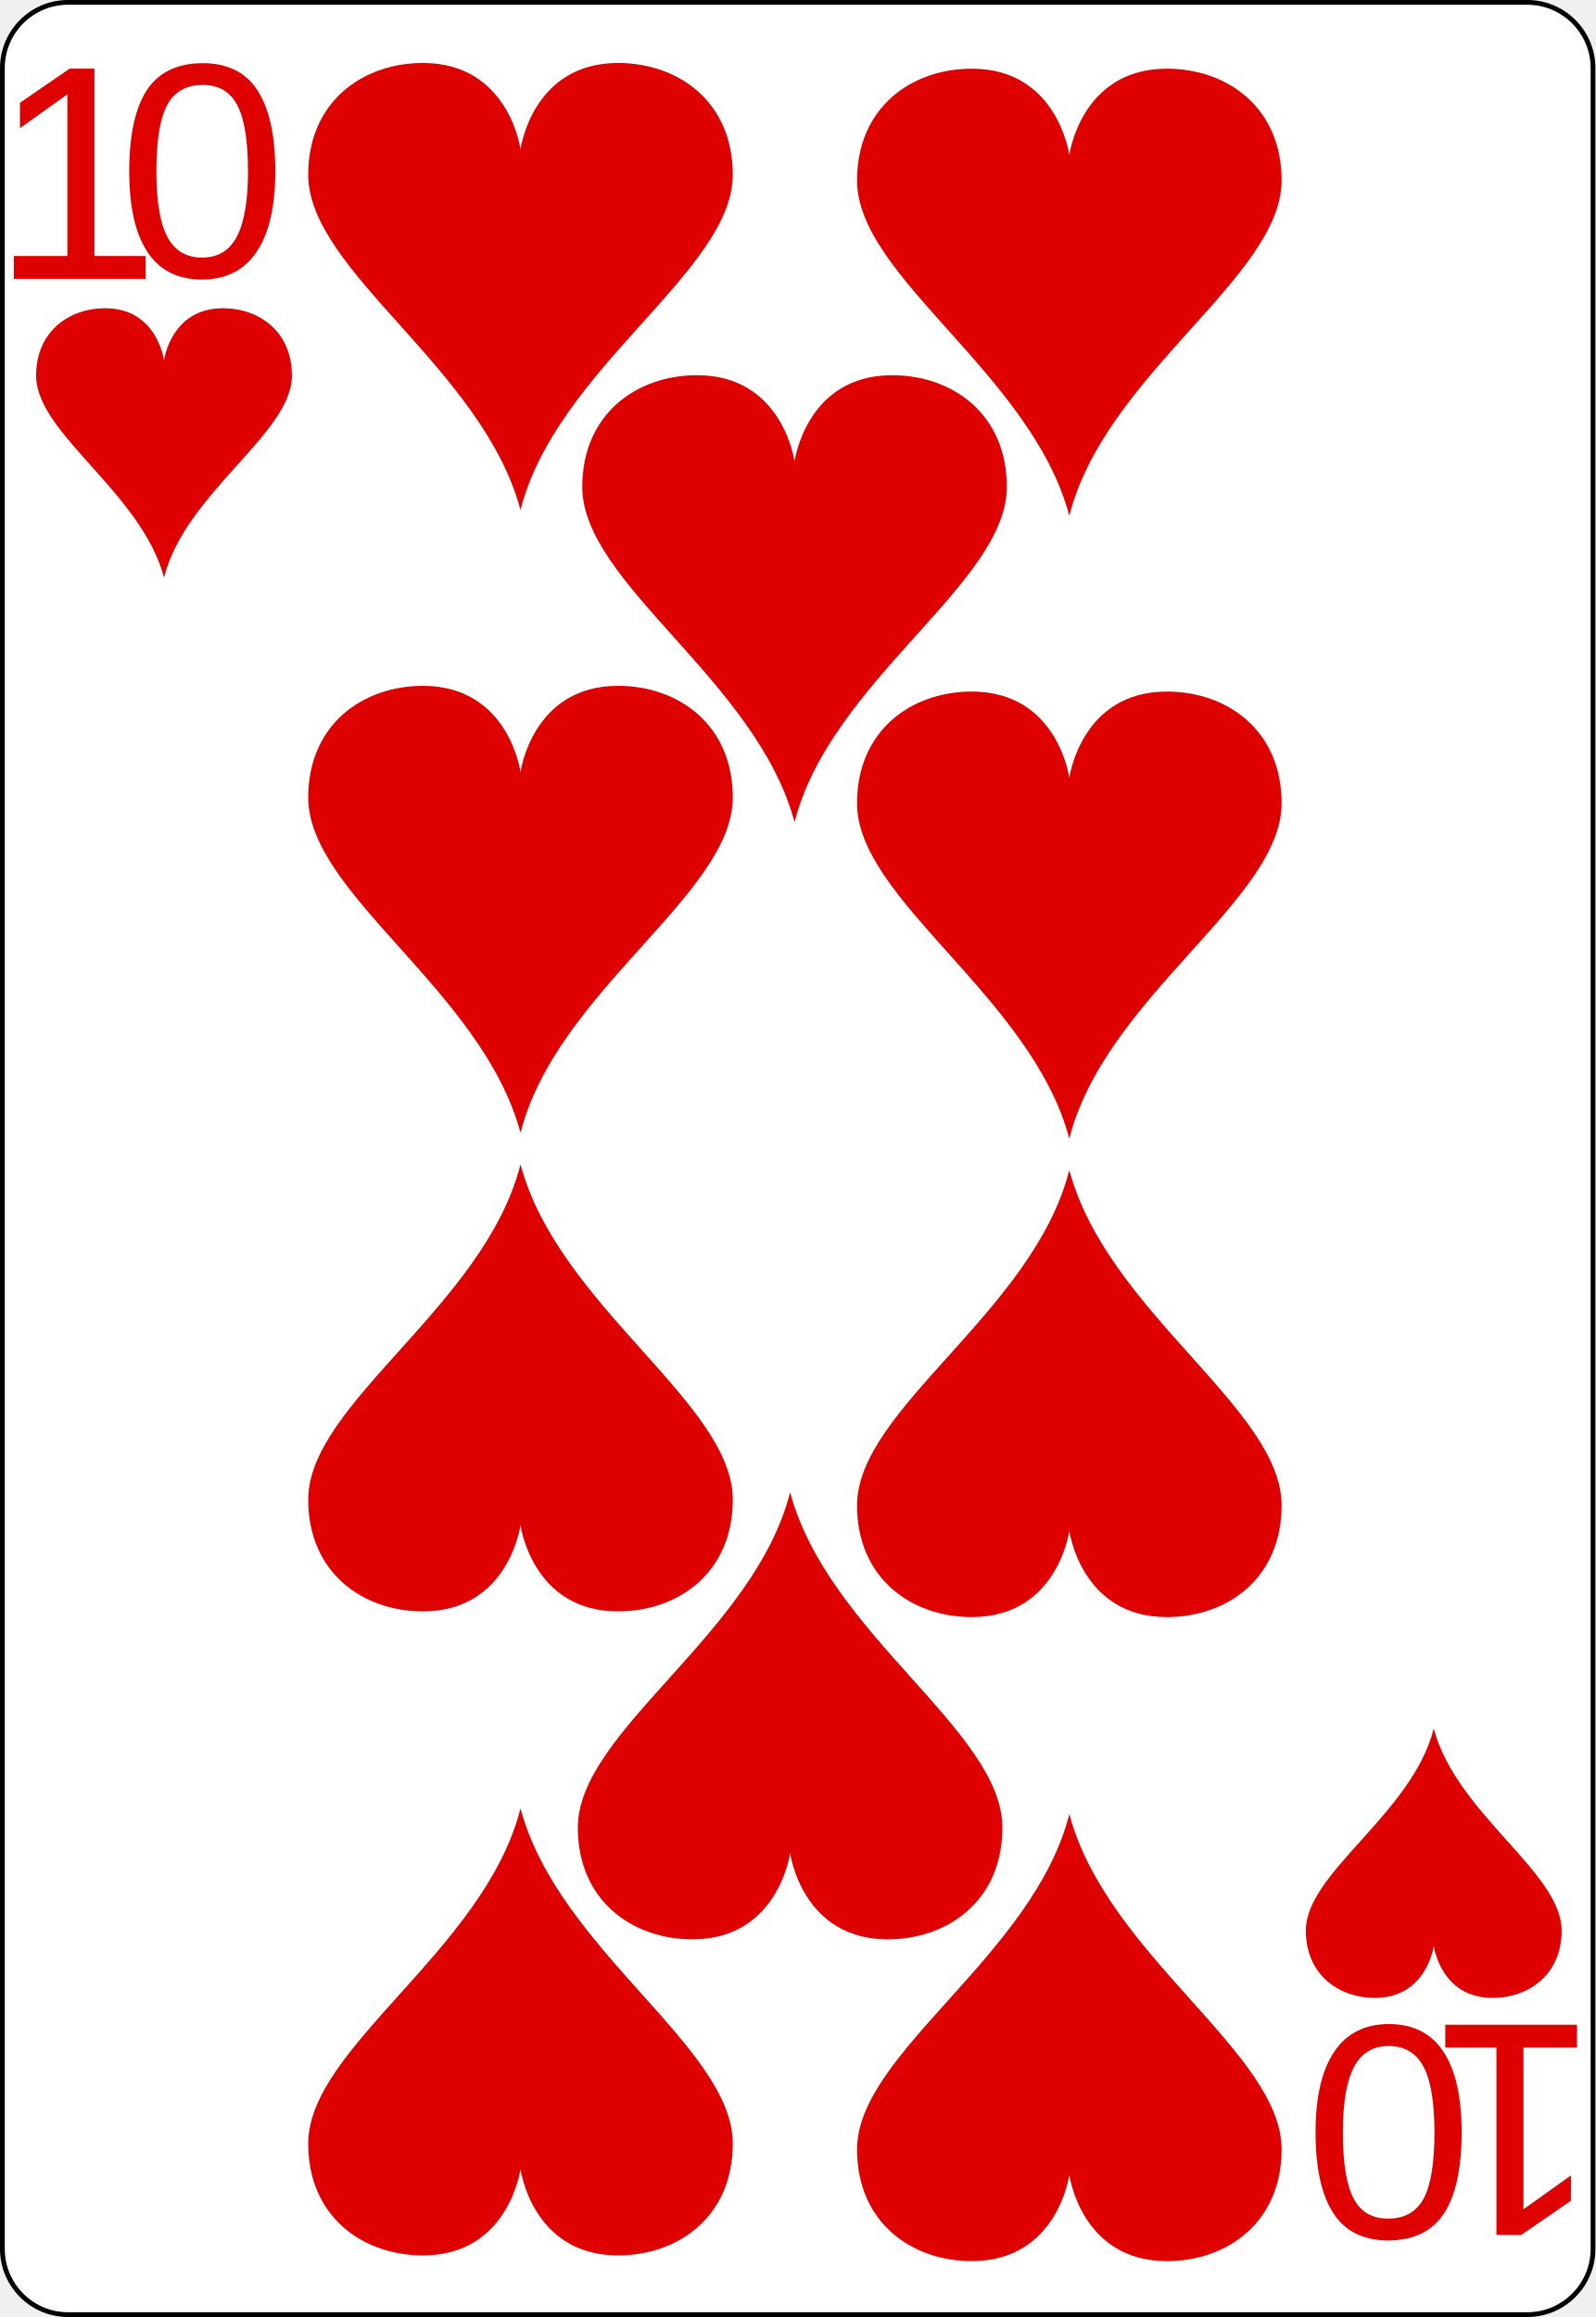
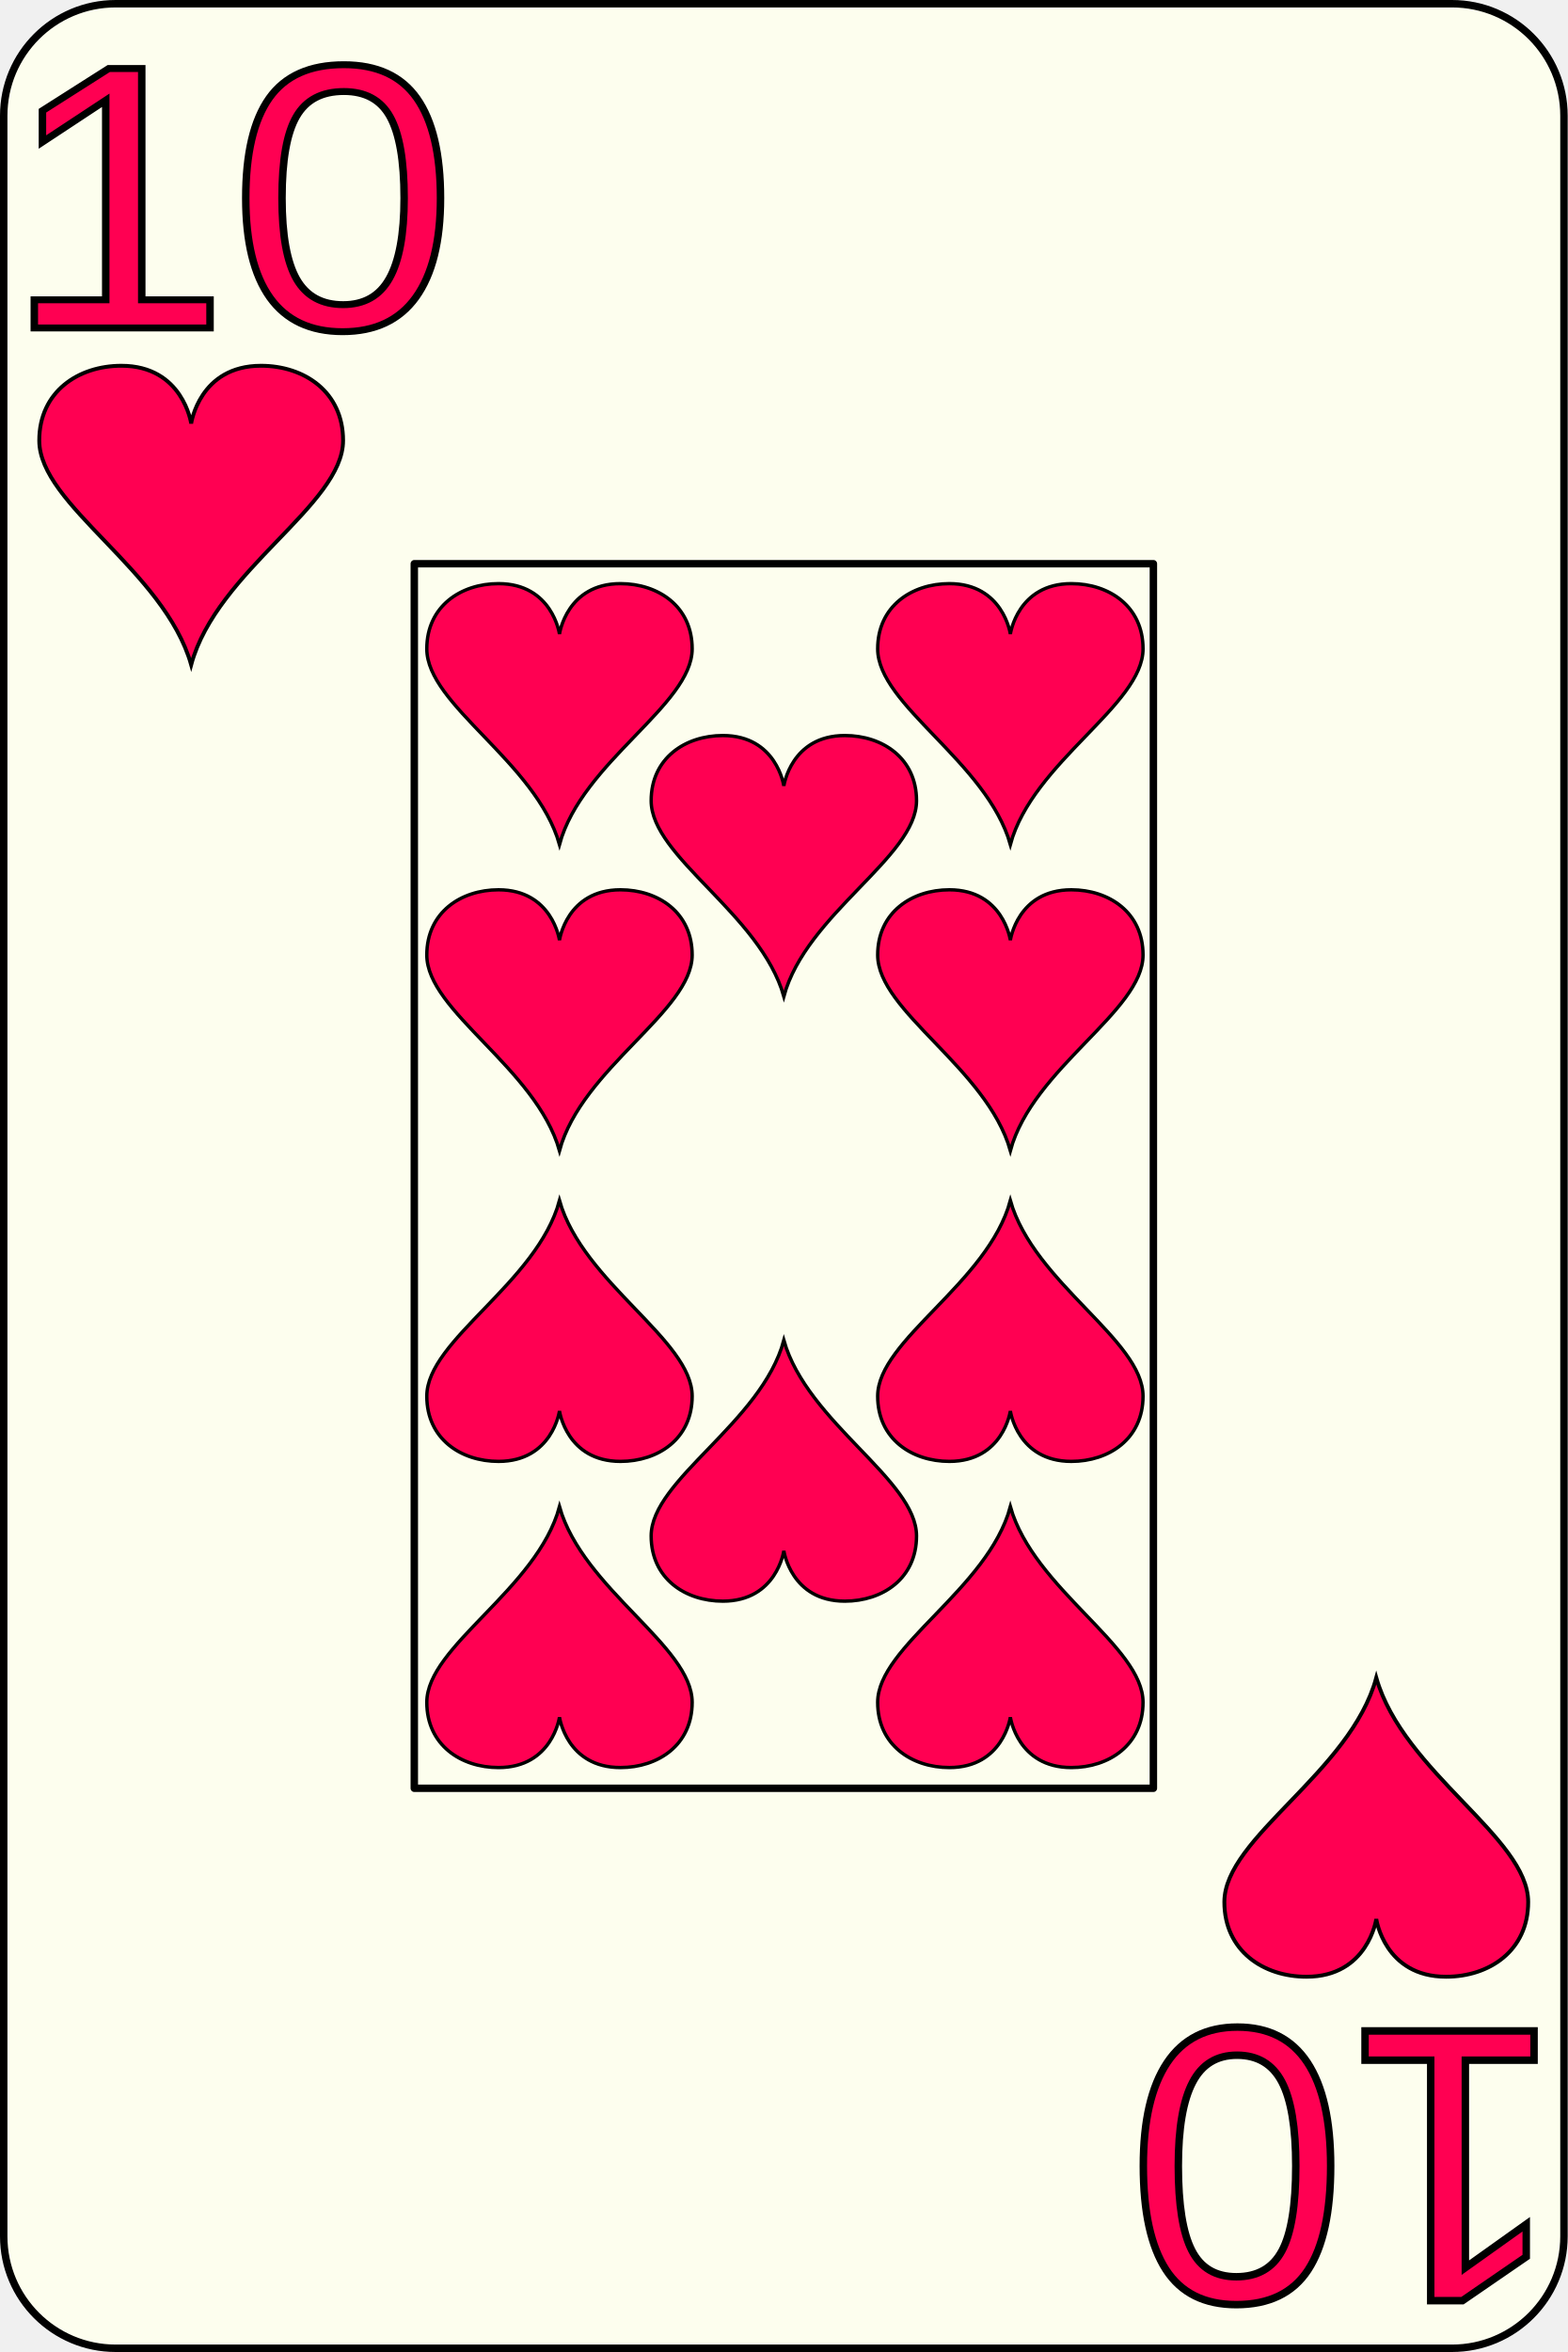
- <svg xmlns="http://www.w3.org/2000/svg" xmlns:xlink="http://www.w3.org/1999/xlink" width="167.087pt" height="242.667pt" viewBox="0 0 167.087 242.667" xml:space="preserve" id="svg2" version="1.1">
-   <defs id="defs41">
-     <radialGradient xlink:href="#linearGradient3773" id="radialGradient3781" cx="-0.158" cy="-8.835" fx="-0.158" fy="-8.835" r="8" gradientTransform="matrix(-1.584269,-0.02349808,0.03071979,-2.477574,-0.2485638,-26.71351)" gradientUnits="userSpaceOnUse" />
-     <linearGradient id="linearGradient3773">
-       <stop style="stop-color:#000000;stop-opacity:1;" offset="0" id="stop3775" />
-       <stop style="stop-color:#000000;stop-opacity:0.649;" offset="1" id="stop3777" />
-     </linearGradient>
-     <radialGradient xlink:href="#linearGradient3773" id="radialGradient3957" cx="-0.158" cy="-8.835" fx="-0.158" fy="-8.835" r="8" gradientTransform="matrix(-1.584269,-0.02349808,0.03071979,-2.477574,-0.2485638,-26.71351)" gradientUnits="userSpaceOnUse" />
-     <linearGradient id="linearGradient3959">
-       <stop style="stop-color:#000000;stop-opacity:1;" offset="0" id="stop3961" />
-       <stop style="stop-color:#000000;stop-opacity:0.649;" offset="1" id="stop3963" />
-     </linearGradient>
-     <radialGradient r="81.903" fy="509.476" fx="168.025" cy="509.476" cx="168.025" gradientTransform="matrix(1.25656,-0.7774064,0.3366382,0.5361257,-221.2021,359.2426)" gradientUnits="userSpaceOnUse" id="radialGradient3975" xlink:href="#linearGradient3784-4" />
-     <linearGradient id="linearGradient3784-4">
-       <stop style="stop-color:#ffffff;stop-opacity:0.435;" offset="0" id="stop3786-8" />
-       <stop style="stop-color:#000000;stop-opacity:0;" offset="1" id="stop3788-6" />
-     </linearGradient>
-     <radialGradient xlink:href="#linearGradient3784-4-5" id="radialGradient3929" gradientUnits="userSpaceOnUse" gradientTransform="matrix(1.25656,-0.7774064,0.3366382,0.5361257,-221.2021,359.2426)" cx="168.025" cy="509.476" fx="168.025" fy="509.476" r="81.903" />
-     <linearGradient id="linearGradient3784-4-5">
-       <stop style="stop-color:#ffffff;stop-opacity:0.489;" offset="0" id="stop3786-8-0" />
-       <stop style="stop-color:#000000;stop-opacity:0;" offset="1" id="stop3788-6-3" />
-     </linearGradient>
-     <radialGradient xlink:href="#linearGradient3784-4-1" id="radialGradient3927" gradientUnits="userSpaceOnUse" gradientTransform="matrix(1.25656,-0.7774064,0.3366382,0.5361257,-221.2021,359.2426)" cx="168.025" cy="509.476" fx="168.025" fy="509.476" r="81.903" />
-     <linearGradient id="linearGradient3784-4-1">
-       <stop style="stop-color:#ffffff;stop-opacity:0.237;" offset="0" id="stop3786-8-03" />
-       <stop style="stop-color:#000000;stop-opacity:0;" offset="1" id="stop3788-6-6" />
-     </linearGradient>
-     <radialGradient xlink:href="#linearGradient3768" id="radialGradient3776" cx="-0.206" cy="-4.579" fx="-0.206" fy="-4.579" r="8" gradientTransform="matrix(-1,0,0,-1.720176,-0.4120407,-13.02719)" gradientUnits="userSpaceOnUse" />
-     <linearGradient id="linearGradient3768">
-       <stop style="stop-color:#df0000;stop-opacity:1;" offset="0" id="stop3770" />
-       <stop style="stop-color:#df0000;stop-opacity:0.672;" offset="1" id="stop3772" />
-     </linearGradient>
-     <radialGradient r="81.903" fy="511.223" fx="171.487" cy="511.223" cx="171.487" gradientTransform="matrix(1.152989,-0.6739155,0.3948202,0.6754904,-233.6326,270.4008)" gradientUnits="userSpaceOnUse" id="radialGradient4013" xlink:href="#linearGradient3784-4-6" />
-     <linearGradient id="linearGradient3784-4-6">
-       <stop style="stop-color:#ffffff;stop-opacity:0.313;" offset="0" id="stop3786-8-8" />
-       <stop style="stop-color:#000000;stop-opacity:0;" offset="1" id="stop3788-6-8" />
-     </linearGradient>
-     <radialGradient r="81.903" fy="492.632" fx="159.354" cy="492.632" cx="159.354" gradientTransform="matrix(1.089478,-0.715138,0.4464527,0.6562658,-244.9333,290.9185)" gradientUnits="userSpaceOnUse" id="radialGradient4013-8" xlink:href="#linearGradient3784-4-2" />
-     <linearGradient id="linearGradient3784-4-2">
-       <stop style="stop-color:#ffffff;stop-opacity:0.29;" offset="0" id="stop3786-8-1" />
-       <stop style="stop-color:#000000;stop-opacity:0;" offset="1" id="stop3788-6-5" />
-     </linearGradient>
-     <radialGradient r="81.903" fy="492.632" fx="159.354" cy="492.632" cx="159.354" gradientTransform="matrix(1.089478,-0.715138,0.4464527,0.6562658,-244.9333,290.9185)" gradientUnits="userSpaceOnUse" id="radialGradient3073" xlink:href="#linearGradient3784-4-2" />
-   </defs>
-   <g id="Layer_x0020_1" style="fill-rule:nonzero;clip-rule:nonzero;stroke:#000000;stroke-miterlimit:4;">
-     <path style="fill:#FFFFFF;stroke-width:0.5;" d="M166.837,235.548c0,3.777-3.087,6.869-6.871,6.869H7.111c-3.775,0-6.861-3.092-6.861-6.869V7.12C0.25,3.343,3.336,0.25,7.111,0.25h152.855    c3.784,0,6.871,3.093,6.871,6.87v228.428z" id="path5" />
-     <g style="stroke:none;" id="g7">
-       <g id="g9">
- 				
- 			</g>
-     </g>
-     <g id="g15">
- 			
- 		</g>
-     <g id="g19">
- 			
- 		</g>
-     <g style="stroke:none;" id="g23">
-       <g id="g25">
- 				
- 			</g>
-     </g>
-     <g style="stroke:none;" id="g31">
-       <g id="g33">
- 				
- 			</g>
+ <svg xmlns="http://www.w3.org/2000/svg" width="210" height="315" viewBox="0 0 210 315" id="svg8691" version="1.1">
+   <defs id="defs8693" />
+   <g id="layer1" transform="translate(-1890.001,324.891)">
+     <g id="heart10" transform="translate(0,1.6606121e-4)">
+       <rect style="opacity:1;fill:#fdfeee;fill-opacity:1;stroke:#000000;stroke-width:0.996;stroke-linecap:butt;stroke-linejoin:round;stroke-miterlimit:4;stroke-dasharray:none;stroke-opacity:1" id="rect11099" width="209.004" height="314.004" x="1890.499" y="-324.393" ry="15" rx="15" />
+       <rect style="opacity:1;fill:none;fill-opacity:1;stroke:#000000;stroke-width:0.995;stroke-linecap:butt;stroke-linejoin:round;stroke-miterlimit:4;stroke-dasharray:none;stroke-opacity:1" id="rect11101" width="99.005" height="164.005" x="1945.499" y="-249.394" />
+       <path d="m 1924.961,-275.905 c -8.249,0 -9.351,7.736 -9.351,7.736 0,0 -1.101,-7.736 -9.351,-7.736 -5.774,0 -10.999,3.469 -10.999,10.012 0,8.646 16.736,17.34 20.35,30.036 3.439,-12.685 20.35,-21.39 20.35,-30.036 0,-6.543 -5.225,-10.012 -10.999,-10.012 z" id="use17028" style="fill:#ff0052;fill-opacity:1;stroke:#000000;stroke-width:0.518;stroke-miterlimit:4;stroke-dasharray:none;stroke-opacity:1" />
+       <path d="m 2065.009,-60.15 c 8.249,0 9.351,-7.736 9.351,-7.736 0,0 1.101,7.736 9.351,7.736 5.774,0 10.999,-3.469 10.999,-10.012 0,-8.646 -16.736,-17.34 -20.35,-30.036 -3.439,12.685 -20.35,21.39 -20.35,30.036 0,6.543 5.225,10.012 10.999,10.012 z" id="use17030" style="fill:#ff0052;fill-opacity:1;stroke:#000000;stroke-width:0.518;stroke-miterlimit:4;stroke-dasharray:none;stroke-opacity:1" />
+       <path d="m 1973.114,-246.725 c -7.205,0 -8.167,6.747 -8.167,6.747 0,0 -0.962,-6.747 -8.167,-6.747 -5.043,0 -9.607,3.025 -9.607,8.733 0,7.541 14.617,15.125 17.774,26.198 3.004,-11.064 17.774,-18.657 17.774,-26.198 0,-5.707 -4.564,-8.733 -9.607,-8.733 z" id="use21689" style="fill:#ff0052;fill-opacity:1;stroke:#000000;stroke-width:0.452;stroke-miterlimit:4;stroke-dasharray:none;stroke-opacity:1" />
+       <path d="m 2017.176,-88.165 c 7.205,0 8.167,-6.747 8.167,-6.747 0,0 0.962,6.747 8.167,6.747 5.043,0 9.607,-3.025 9.607,-8.733 0,-7.541 -14.617,-15.125 -17.774,-26.198 -3.004,11.064 -17.774,18.657 -17.774,26.198 0,5.707 4.564,8.733 9.607,8.733 z" id="use21691" style="fill:#ff0052;fill-opacity:1;stroke:#000000;stroke-width:0.452;stroke-miterlimit:4;stroke-dasharray:none;stroke-opacity:1" />
+       <path d="m 1956.78,-88.165 c 7.205,0 8.167,-6.747 8.167,-6.747 0,0 0.962,6.747 8.167,6.747 5.043,0 9.607,-3.025 9.607,-8.733 0,-7.541 -14.617,-15.125 -17.774,-26.198 -3.004,11.064 -17.774,18.657 -17.774,26.198 0,5.707 4.564,8.733 9.607,8.733 z" id="use21703" style="fill:#ff0052;fill-opacity:1;stroke:#000000;stroke-width:0.452;stroke-miterlimit:4;stroke-dasharray:none;stroke-opacity:1" />
+       <path d="m 1973.114,-205.721 c -7.205,0 -8.167,6.747 -8.167,6.747 0,0 -0.962,-6.747 -8.167,-6.747 -5.043,0 -9.607,3.025 -9.607,8.733 0,7.541 14.617,15.125 17.774,26.198 3.004,-11.064 17.774,-18.657 17.774,-26.198 0,-5.707 -4.564,-8.733 -9.607,-8.733 z" id="use21709" style="fill:#ff0052;fill-opacity:1;stroke:#000000;stroke-width:0.452;stroke-miterlimit:4;stroke-dasharray:none;stroke-opacity:1" />
+       <path d="m 1956.78,-129.169 c 7.205,0 8.167,-6.747 8.167,-6.747 0,0 0.962,6.747 8.167,6.747 5.043,0 9.607,-3.025 9.607,-8.733 0,-7.541 -14.617,-15.125 -17.774,-26.198 -3.004,11.064 -17.774,18.657 -17.774,26.198 0,5.707 4.564,8.733 9.607,8.733 z" id="use21711" style="fill:#ff0052;fill-opacity:1;stroke:#000000;stroke-width:0.452;stroke-miterlimit:4;stroke-dasharray:none;stroke-opacity:1" />
+       <path d="m 2033.511,-246.725 c -7.205,0 -8.167,6.747 -8.167,6.747 0,0 -0.962,-6.747 -8.167,-6.747 -5.043,0 -9.607,3.025 -9.607,8.733 0,7.541 14.617,15.125 17.774,26.198 3.004,-11.064 17.774,-18.657 17.774,-26.198 0,-5.707 -4.564,-8.733 -9.607,-8.733 z" id="use21725" style="fill:#ff0052;fill-opacity:1;stroke:#000000;stroke-width:0.452;stroke-miterlimit:4;stroke-dasharray:none;stroke-opacity:1" />
+       <path d="m 2033.511,-205.721 c -7.205,0 -8.167,6.747 -8.167,6.747 0,0 -0.962,-6.747 -8.167,-6.747 -5.043,0 -9.607,3.025 -9.607,8.733 0,7.541 14.617,15.125 17.774,26.198 3.004,-11.064 17.774,-18.657 17.774,-26.198 0,-5.707 -4.564,-8.733 -9.607,-8.733 z" id="use21727" style="fill:#ff0052;fill-opacity:1;stroke:#000000;stroke-width:0.452;stroke-miterlimit:4;stroke-dasharray:none;stroke-opacity:1" />
+       <path d="m 2017.176,-129.169 c 7.205,0 8.167,-6.747 8.167,-6.747 0,0 0.962,6.747 8.167,6.747 5.043,0 9.607,-3.025 9.607,-8.733 0,-7.541 -14.617,-15.125 -17.774,-26.198 -3.004,11.064 -17.774,18.657 -17.774,26.198 0,5.707 4.564,8.733 9.607,8.733 z" id="use21729" style="fill:#ff0052;fill-opacity:1;stroke:#000000;stroke-width:0.452;stroke-miterlimit:4;stroke-dasharray:none;stroke-opacity:1" />
+       <path d="m 2003.168,-226.382 c -7.205,0 -8.167,6.747 -8.167,6.747 0,0 -0.962,-6.747 -8.167,-6.747 -5.043,0 -9.607,3.025 -9.607,8.733 0,7.541 14.617,15.125 17.774,26.198 3.004,-11.064 17.774,-18.657 17.774,-26.198 0,-5.707 -4.564,-8.733 -9.607,-8.733 z" id="use21743" style="fill:#ff0052;fill-opacity:1;stroke:#000000;stroke-width:0.452;stroke-miterlimit:4;stroke-dasharray:none;stroke-opacity:1" />
+       <path d="m 1986.834,-110.45 c 7.205,0 8.167,-6.747 8.167,-6.747 0,0 0.962,6.747 8.167,6.747 5.043,0 9.607,-3.025 9.607,-8.733 0,-7.541 -14.617,-15.125 -17.774,-26.198 -3.004,11.064 -17.774,18.657 -17.774,26.198 0,5.707 4.564,8.733 9.607,8.733 z" id="use21745" style="fill:#ff0052;fill-opacity:1;stroke:#000000;stroke-width:0.452;stroke-miterlimit:4;stroke-dasharray:none;stroke-opacity:1" />
+       <text transform="scale(1.039582,0.9619254)" xml:space="preserve" style="color:#000000;font-style:normal;font-variant:normal;font-weight:normal;font-stretch:normal;line-height:0%;font-family:Arial;-inkscape-font-specification:'Arial, Normal';text-indent:0;text-align:start;text-decoration:none;text-decoration-line:none;text-decoration-style:solid;text-decoration-color:#000000;letter-spacing:0px;word-spacing:0px;text-transform:none;writing-mode:lr-tb;direction:ltr;baseline-shift:baseline;text-anchor:start;white-space:normal;clip-rule:nonzero;display:inline;overflow:visible;visibility:visible;opacity:1;isolation:auto;mix-blend-mode:normal;color-interpolation:sRGB;color-interpolation-filters:linearRGB;solid-color:#000000;solid-opacity:1;fill:#ff0052;fill-opacity:1;fill-rule:nonzero;stroke:#000000;stroke-width:0.963px;stroke-linecap:butt;stroke-linejoin:miter;stroke-miterlimit:4;stroke-dasharray:none;stroke-dashoffset:0;stroke-opacity:1;color-rendering:auto;image-rendering:auto;shape-rendering:auto;text-rendering:auto;enable-background:accumulate" x="1818.459" y="-292.087" id="text11200-7">
+         <tspan style="font-style:normal;font-variant:normal;font-weight:normal;font-stretch:normal;font-size:52.5px;line-height:125%;font-family:Arial;-inkscape-font-specification:'Arial, Normal';text-align:start;writing-mode:lr-tb;text-anchor:start;stroke-width:0.963px" id="tspan11202-1" x="1818.459" y="-292.087" dx="0 -3.851">10</tspan>
+       </text>
+       <text transform="scale(-1)" xml:space="preserve" style="color:#000000;font-style:normal;font-variant:normal;font-weight:normal;font-stretch:normal;line-height:0%;font-family:Arial;-inkscape-font-specification:'Arial, Normal';text-indent:0;text-align:start;text-decoration:none;text-decoration-line:none;text-decoration-style:solid;text-decoration-color:#000000;letter-spacing:0px;word-spacing:0px;text-transform:none;writing-mode:lr-tb;direction:ltr;baseline-shift:baseline;text-anchor:start;white-space:normal;clip-rule:nonzero;display:inline;overflow:visible;visibility:visible;opacity:1;isolation:auto;mix-blend-mode:normal;color-interpolation:sRGB;color-interpolation-filters:linearRGB;solid-color:#000000;solid-opacity:1;fill:#ff0052;fill-opacity:1;fill-rule:nonzero;stroke:#000000;stroke-width:1px;stroke-linecap:butt;stroke-linejoin:miter;stroke-miterlimit:4;stroke-dasharray:none;stroke-dashoffset:0;stroke-opacity:1;color-rendering:auto;image-rendering:auto;shape-rendering:auto;text-rendering:auto;enable-background:accumulate" x="-2099.497" y="52.891" id="text11200-45">
+         <tspan id="tspan11202-75" x="-2099.497" y="52.891" dx="0 -4" style="font-size:52.5px;line-height:1.25">10</tspan>
+       </text>
    </g>
  </g>
-   <text xml:space="preserve" style="font-size:32px;font-style:normal;font-weight:normal;line-height:125%;letter-spacing:0px;word-spacing:0px;fill:#df0000;fill-opacity:1;stroke:none;font-family:Bitstream Vera Sans" x="-0.987" y="29.203" id="text3788">
-     <tspan id="tspan3790" x="-0.987" y="29.203" style="font-style:normal;font-variant:normal;font-weight:normal;font-stretch:normal;fill:#df0000;fill-opacity:1;font-family:Arial;-inkscape-font-specification:Arial">1</tspan>
-   </text>
-   <g transform="matrix(1.674307,0,0,1.566992,17.17751,46.38532)" id="layer1-9-6" style="fill:#df0000;fill-opacity:1">
-     <path style="fill:#df0000;fill-opacity:1" id="hl-8" d="M 3.676,-9 C 0.433,-9 0,-5.523 0,-5.523 0,-5.523 -0.433,-9 -3.676,-9 -5.946,-9 -8,-7.441 -8,-4.5 -8,-0.614 -1.421,3.294 0,9 1.352,3.299 8,-0.614 8,-4.5 8,-7.441 5.946,-9 3.676,-9 z" />
-   </g>
-   <g transform="matrix(-1.674307,0,0,-1.566992,150.156,195.1431)" id="layer1-9-6-5" style="fill:#df0000;fill-opacity:1">
-     <path style="fill:#df0000;fill-opacity:1" id="hl-8-1" d="M 3.676,-9 C 0.433,-9 0,-5.523 0,-5.523 0,-5.523 -0.433,-9 -3.676,-9 -5.946,-9 -8,-7.441 -8,-4.5 -8,-0.614 -1.421,3.294 0,9 1.352,3.299 8,-0.614 8,-4.5 8,-7.441 5.946,-9 3.676,-9 z" />
-   </g>
-   <g transform="matrix(2.779008,0,0,2.600887,54.51227,30.00377)" id="layer1-9-6-8" style="fill:#df0000;fill-opacity:1">
-     <path style="fill:#df0000;fill-opacity:1" id="hl-8-8" d="M 3.676,-9 C 0.433,-9 0,-5.523 0,-5.523 0,-5.523 -0.433,-9 -3.676,-9 -5.946,-9 -8,-7.441 -8,-4.5 -8,-0.614 -1.421,3.294 0,9 1.352,3.299 8,-0.614 8,-4.5 8,-7.441 5.946,-9 3.676,-9 z" />
-   </g>
-   <g transform="matrix(-2.779008,0,0,-2.600887,54.51227,212.8062)" id="layer1-9-6-8-9" style="fill:#df0000;fill-opacity:1">
-     <path style="fill:#df0000;fill-opacity:1" id="hl-8-8-5" d="M 3.676,-9 C 0.433,-9 0,-5.523 0,-5.523 0,-5.523 -0.433,-9 -3.676,-9 -5.946,-9 -8,-7.441 -8,-4.5 -8,-0.614 -1.421,3.294 0,9 1.352,3.299 8,-0.614 8,-4.5 8,-7.441 5.946,-9 3.676,-9 z" />
-   </g>
-   <g transform="matrix(2.779008,0,0,2.600887,54.51227,95.23862)" id="layer1-9-6-8-8" style="fill:#df0000;fill-opacity:1">
-     <path style="fill:#df0000;fill-opacity:1" id="hl-8-8-8" d="M 3.676,-9 C 0.433,-9 0,-5.523 0,-5.523 0,-5.523 -0.433,-9 -3.676,-9 -5.946,-9 -8,-7.441 -8,-4.5 -8,-0.614 -1.421,3.294 0,9 1.352,3.299 8,-0.614 8,-4.5 8,-7.441 5.946,-9 3.676,-9 z" />
-   </g>
-   <g transform="matrix(-2.779008,0,0,-2.600887,54.51227,145.356)" id="layer1-9-6-8-884-8" style="fill:#df0000;fill-opacity:1">
-     <path style="fill:#df0000;fill-opacity:1" id="hl-8-8-3-8" d="M 3.676,-9 C 0.433,-9 0,-5.523 0,-5.523 0,-5.523 -0.433,-9 -3.676,-9 -5.946,-9 -8,-7.441 -8,-4.5 -8,-0.614 -1.421,3.294 0,9 1.352,3.299 8,-0.614 8,-4.5 8,-7.441 5.946,-9 3.676,-9 z" />
-   </g>
-   <g transform="matrix(2.779008,0,0,2.600887,111.9909,30.60254)" id="layer1-9-6-8-7" style="fill:#df0000;fill-opacity:1">
-     <path style="fill:#df0000;fill-opacity:1" id="hl-8-8-1" d="M 3.676,-9 C 0.433,-9 0,-5.523 0,-5.523 0,-5.523 -0.433,-9 -3.676,-9 -5.946,-9 -8,-7.441 -8,-4.5 -8,-0.614 -1.421,3.294 0,9 1.352,3.299 8,-0.614 8,-4.5 8,-7.441 5.946,-9 3.676,-9 z" />
-   </g>
-   <g transform="matrix(-2.779008,0,0,-2.600887,111.9909,213.4049)" id="layer1-9-6-8-9-7" style="fill:#df0000;fill-opacity:1">
-     <path style="fill:#df0000;fill-opacity:1" id="hl-8-8-5-2" d="M 3.676,-9 C 0.433,-9 0,-5.523 0,-5.523 0,-5.523 -0.433,-9 -3.676,-9 -5.946,-9 -8,-7.441 -8,-4.5 -8,-0.614 -1.421,3.294 0,9 1.352,3.299 8,-0.614 8,-4.5 8,-7.441 5.946,-9 3.676,-9 z" />
-   </g>
-   <g transform="matrix(2.779008,0,0,2.600887,111.9909,95.8374)" id="layer1-9-6-8-8-7" style="fill:#df0000;fill-opacity:1">
-     <path style="fill:#df0000;fill-opacity:1" id="hl-8-8-8-2" d="M 3.676,-9 C 0.433,-9 0,-5.523 0,-5.523 0,-5.523 -0.433,-9 -3.676,-9 -5.946,-9 -8,-7.441 -8,-4.5 -8,-0.614 -1.421,3.294 0,9 1.352,3.299 8,-0.614 8,-4.5 8,-7.441 5.946,-9 3.676,-9 z" />
-   </g>
-   <g transform="matrix(-2.779008,0,0,-2.600887,111.9909,145.9548)" id="layer1-9-6-8-884-8-2" style="fill:#df0000;fill-opacity:1">
-     <path style="fill:#df0000;fill-opacity:1" id="hl-8-8-3-8-6" d="M 3.676,-9 C 0.433,-9 0,-5.523 0,-5.523 0,-5.523 -0.433,-9 -3.676,-9 -5.946,-9 -8,-7.441 -8,-4.5 -8,-0.614 -1.421,3.294 0,9 1.352,3.299 8,-0.614 8,-4.5 8,-7.441 5.946,-9 3.676,-9 z" />
-   </g>
-   <g transform="matrix(2.779008,0,0,2.600887,83.21339,62.70455)" id="layer1-9-6-8-91" style="fill:#df0000;fill-opacity:1">
-     <path style="fill:#df0000;fill-opacity:1" id="hl-8-8-7" d="M 3.676,-9 C 0.433,-9 0,-5.523 0,-5.523 0,-5.523 -0.433,-9 -3.676,-9 -5.946,-9 -8,-7.441 -8,-4.5 -8,-0.614 -1.421,3.294 0,9 1.352,3.299 8,-0.614 8,-4.5 8,-7.441 5.946,-9 3.676,-9 z" />
-   </g>
-   <g transform="matrix(-2.779008,0,0,-2.600887,82.74851,179.7029)" id="layer1-9-6-8-9-6" style="fill:#df0000;fill-opacity:1">
-     <path style="fill:#df0000;fill-opacity:1" id="hl-8-8-5-8" d="M 3.676,-9 C 0.433,-9 0,-5.523 0,-5.523 0,-5.523 -0.433,-9 -3.676,-9 -5.946,-9 -8,-7.441 -8,-4.5 -8,-0.614 -1.421,3.294 0,9 1.352,3.299 8,-0.614 8,-4.5 8,-7.441 5.946,-9 3.676,-9 z" />
-   </g>
-   <text xml:space="preserve" style="font-size:32px;font-style:normal;font-weight:normal;line-height:125%;letter-spacing:0px;word-spacing:0px;fill:#df0000;fill-opacity:1;stroke:none;font-family:Bitstream Vera Sans" x="12.287" y="28.96" id="text3788-43">
-     <tspan id="tspan3790-1" x="12.287" y="28.96" style="font-style:normal;font-variant:normal;font-weight:normal;font-stretch:normal;fill:#df0000;fill-opacity:1;font-family:Arial;-inkscape-font-specification:Arial">0</tspan>
-   </text>
-   <text xml:space="preserve" style="font-size:32px;font-style:normal;font-weight:normal;line-height:125%;letter-spacing:0px;word-spacing:0px;fill:#df0000;fill-opacity:1;stroke:none;font-family:Bitstream Vera Sans" x="-167.598" y="-212.06" id="text3788-7" transform="scale(-1,-1)">
-     <tspan id="tspan3790-5" x="-167.598" y="-212.06" style="font-style:normal;font-variant:normal;font-weight:normal;font-stretch:normal;fill:#df0000;fill-opacity:1;font-family:Arial;-inkscape-font-specification:Arial">1</tspan>
-   </text>
-   <text xml:space="preserve" style="font-size:32px;font-style:normal;font-weight:normal;line-height:125%;letter-spacing:0px;word-spacing:0px;fill:#df0000;fill-opacity:1;stroke:none;font-family:Bitstream Vera Sans" x="-154.324" y="-212.302" id="text3788-43-8" transform="scale(-1,-1)">
-     <tspan id="tspan3790-1-7" x="-154.324" y="-212.302" style="font-style:normal;font-variant:normal;font-weight:normal;font-stretch:normal;fill:#df0000;fill-opacity:1;font-family:Arial;-inkscape-font-specification:Arial">0</tspan>
-   </text>
</svg>
